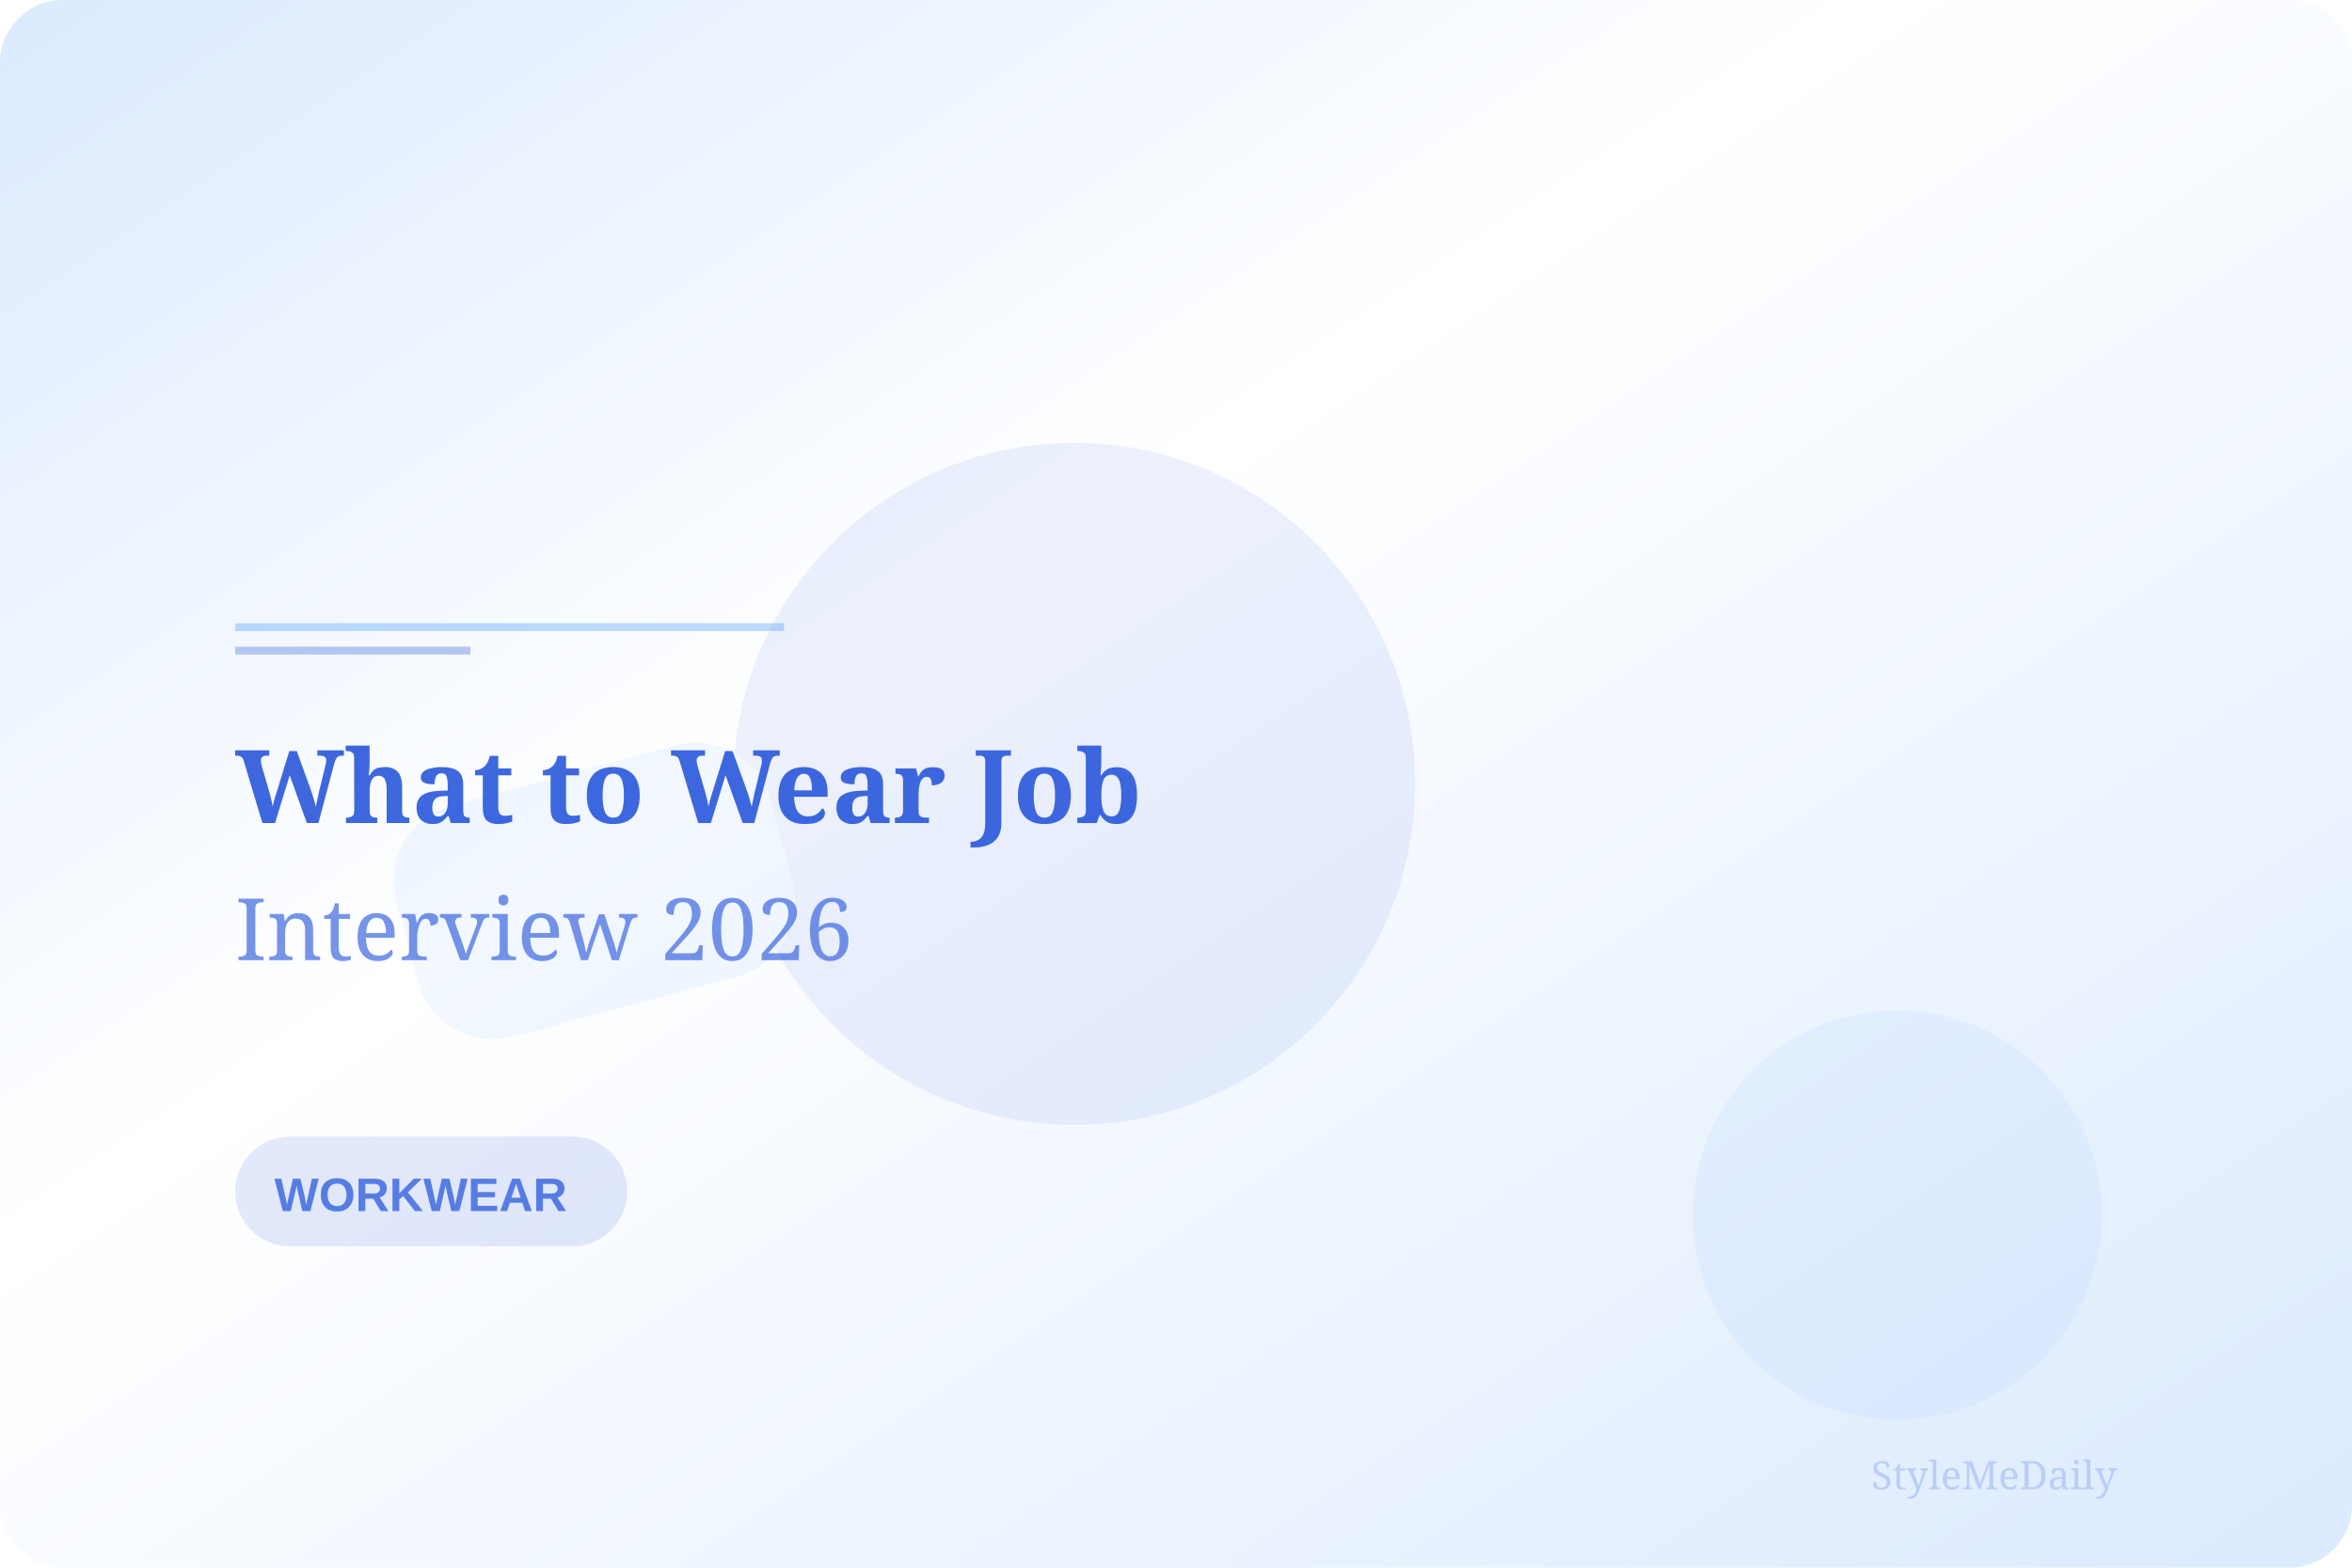
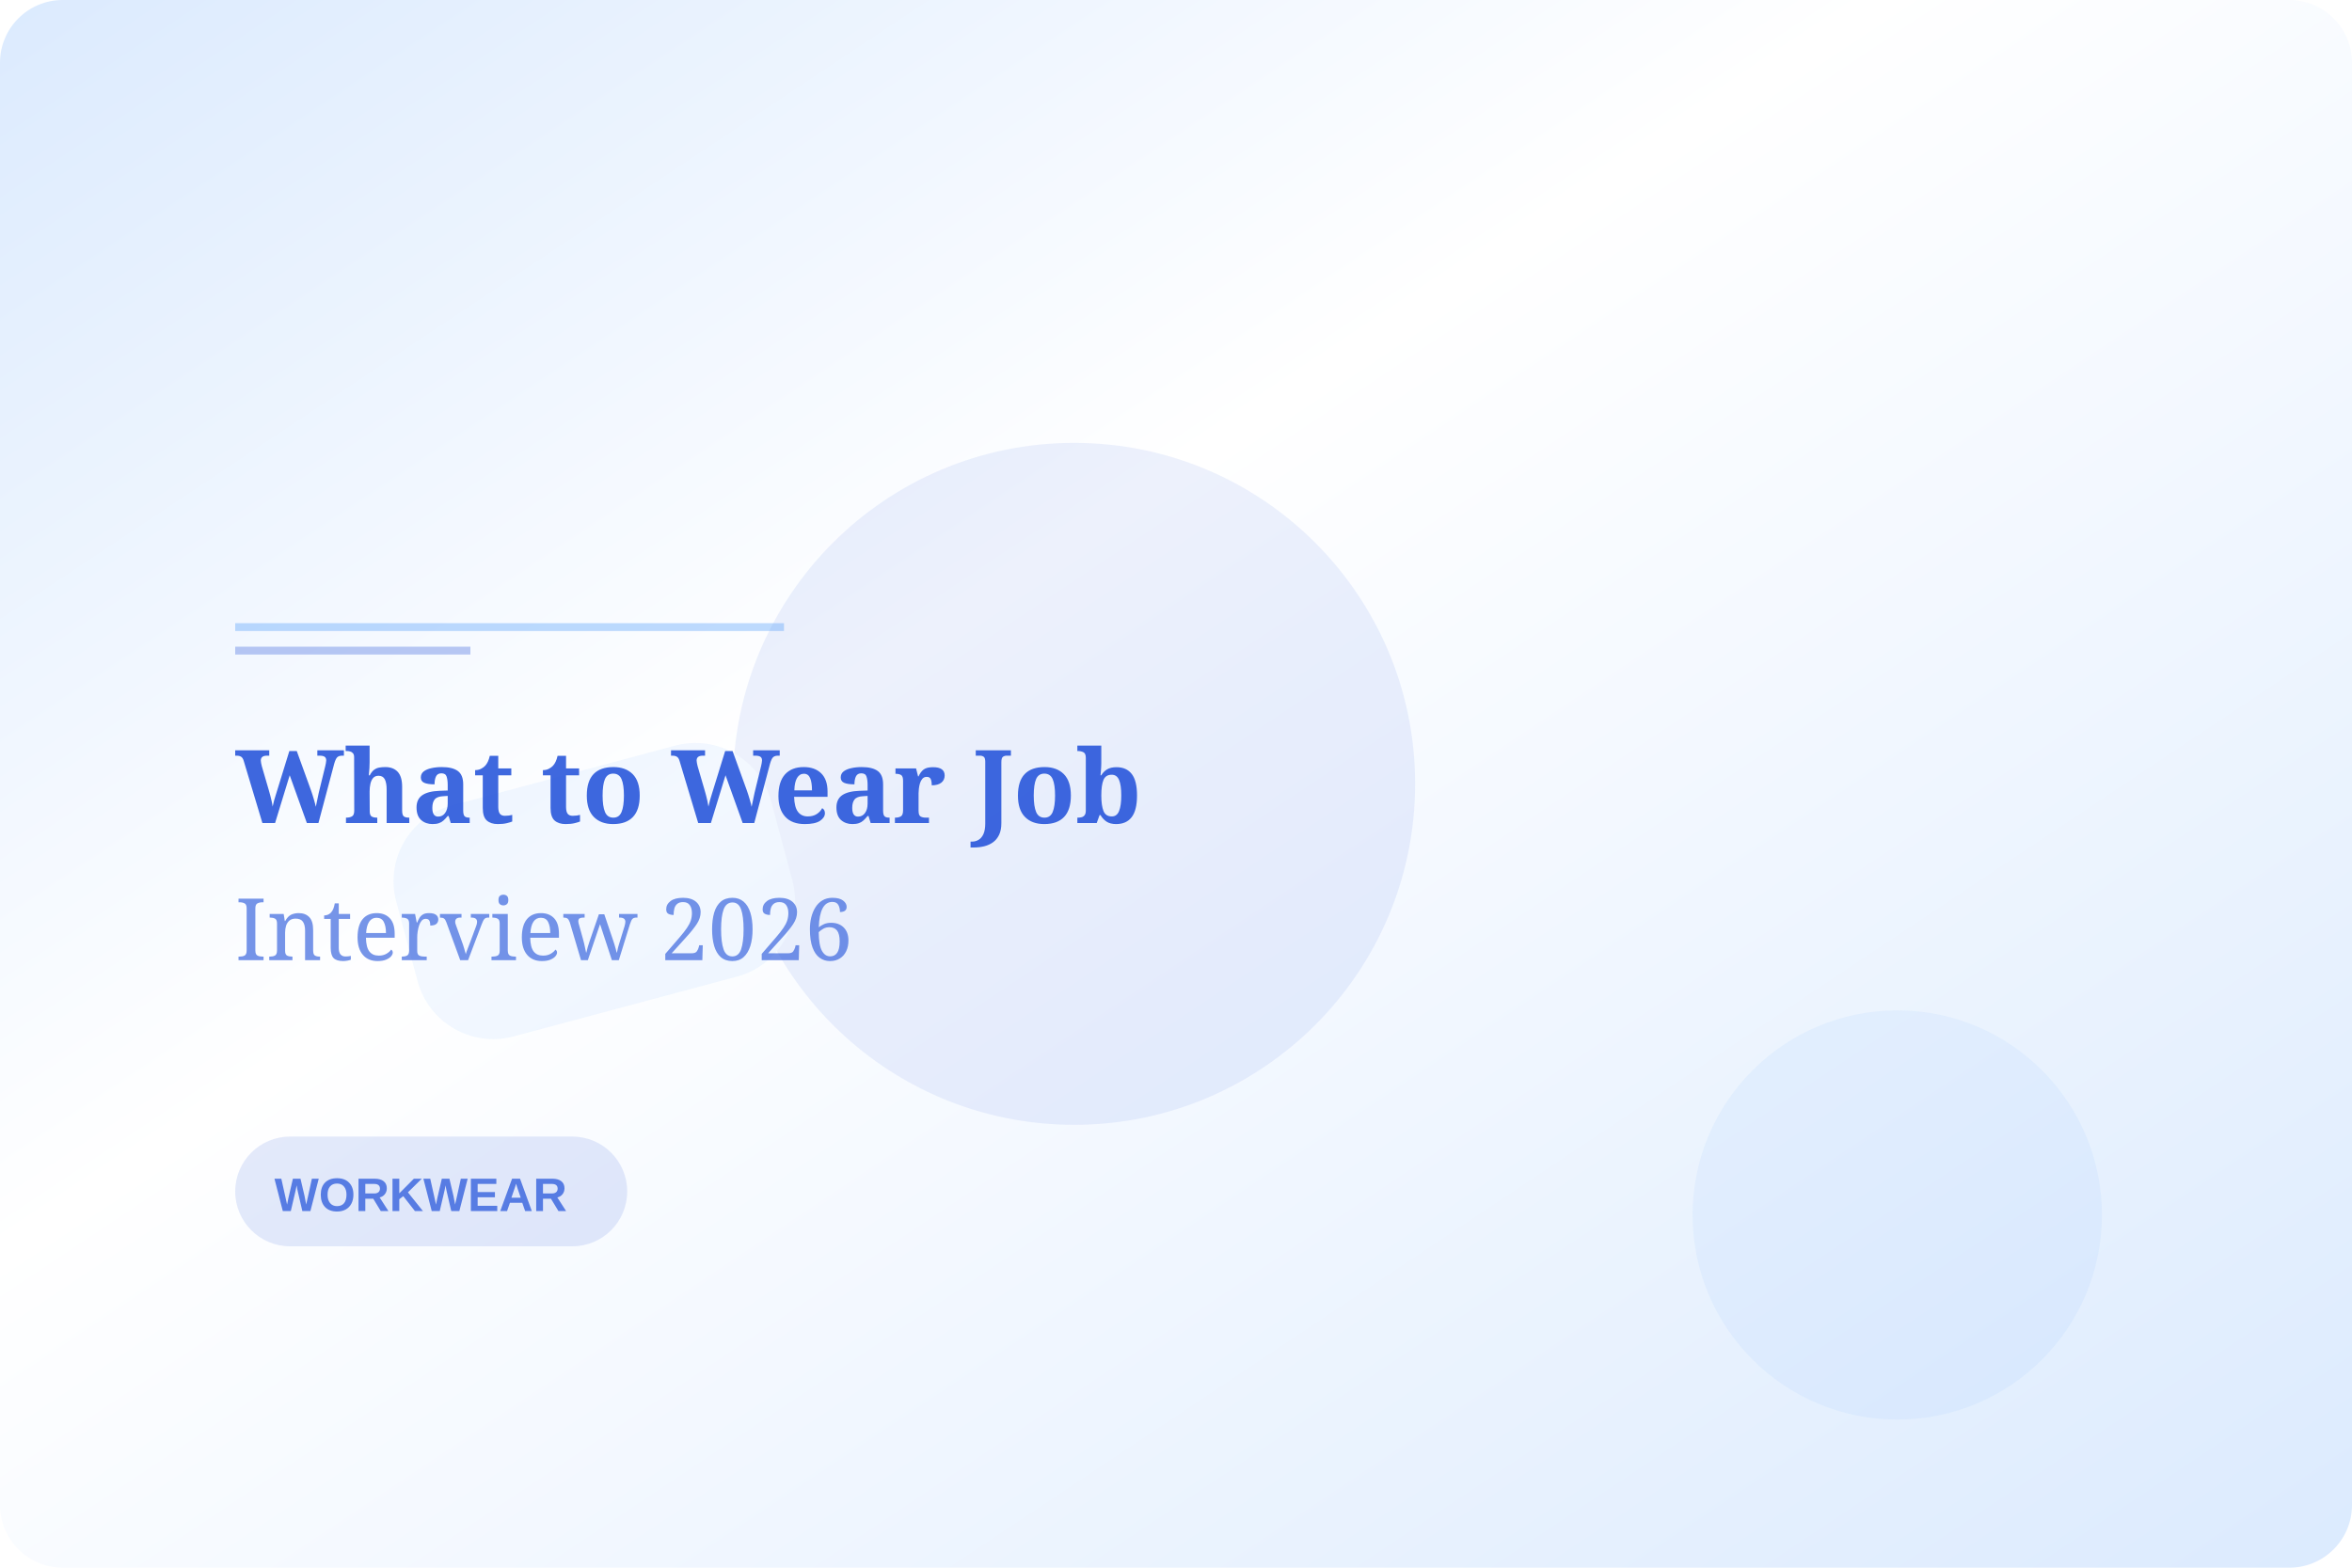
<svg xmlns="http://www.w3.org/2000/svg" width="600" height="400" viewBox="0 0 600 400">
  <defs>
    <linearGradient id="gbg-5374" x1="0%" y1="0%" x2="100%" y2="100%">
      <stop offset="0%" stop-color="#DBEAFE" />
      <stop offset="40%" stop-color="white" />
      <stop offset="100%" stop-color="#DBEAFE" />
    </linearGradient>
    <linearGradient id="gaccent-5374" x1="0%" y1="0%" x2="100%" y2="100%">
      <stop offset="0%" stop-color="#1D4ED8" stop-opacity="0.15" />
      <stop offset="100%" stop-color="#60A5FA" stop-opacity="0.1" />
    </linearGradient>
  </defs>
  <rect width="600" height="400" fill="url(#gbg-5374)" rx="16" />
  <g opacity="0.08">
    <circle cx="274" cy="200" r="87" fill="#1D4ED8" />
    <rect x="102" y="197" width="99" height="61" rx="20" fill="#60A5FA" transform="rotate(-15, 151, 227)" />
    <circle cx="484" cy="310" r="52.2" fill="#60A5FA" />
  </g>
  <line x1="60" y1="160" x2="200" y2="160" stroke="#60A5FA" stroke-width="2" opacity="0.4" />
  <line x1="60" y1="166" x2="120" y2="166" stroke="#1D4ED8" stroke-width="2" opacity="0.3" />
  <text x="60" y="210" font-family="Georgia, serif" font-size="26" font-weight="bold" fill="#1D4ED8" opacity="0.85">
    What to Wear Job
  </text>
  <text x="60" y="245" font-family="Georgia, serif" font-size="22" fill="#1D4ED8" opacity="0.6">
    Interview 2026
  </text>
  <rect x="60" y="290" width="100" height="28" rx="14" fill="#1D4ED8" opacity="0.12" />
  <text x="70" y="309" font-family="Arial, sans-serif" font-size="12" fill="#1D4ED8" opacity="0.7" font-weight="600" text-transform="uppercase">WORKWEAR</text>
-   <text x="540" y="380" font-family="Georgia, serif" font-size="10" fill="#1D4ED8" opacity="0.2" text-anchor="end">StyleMeDaily</text>
</svg>
